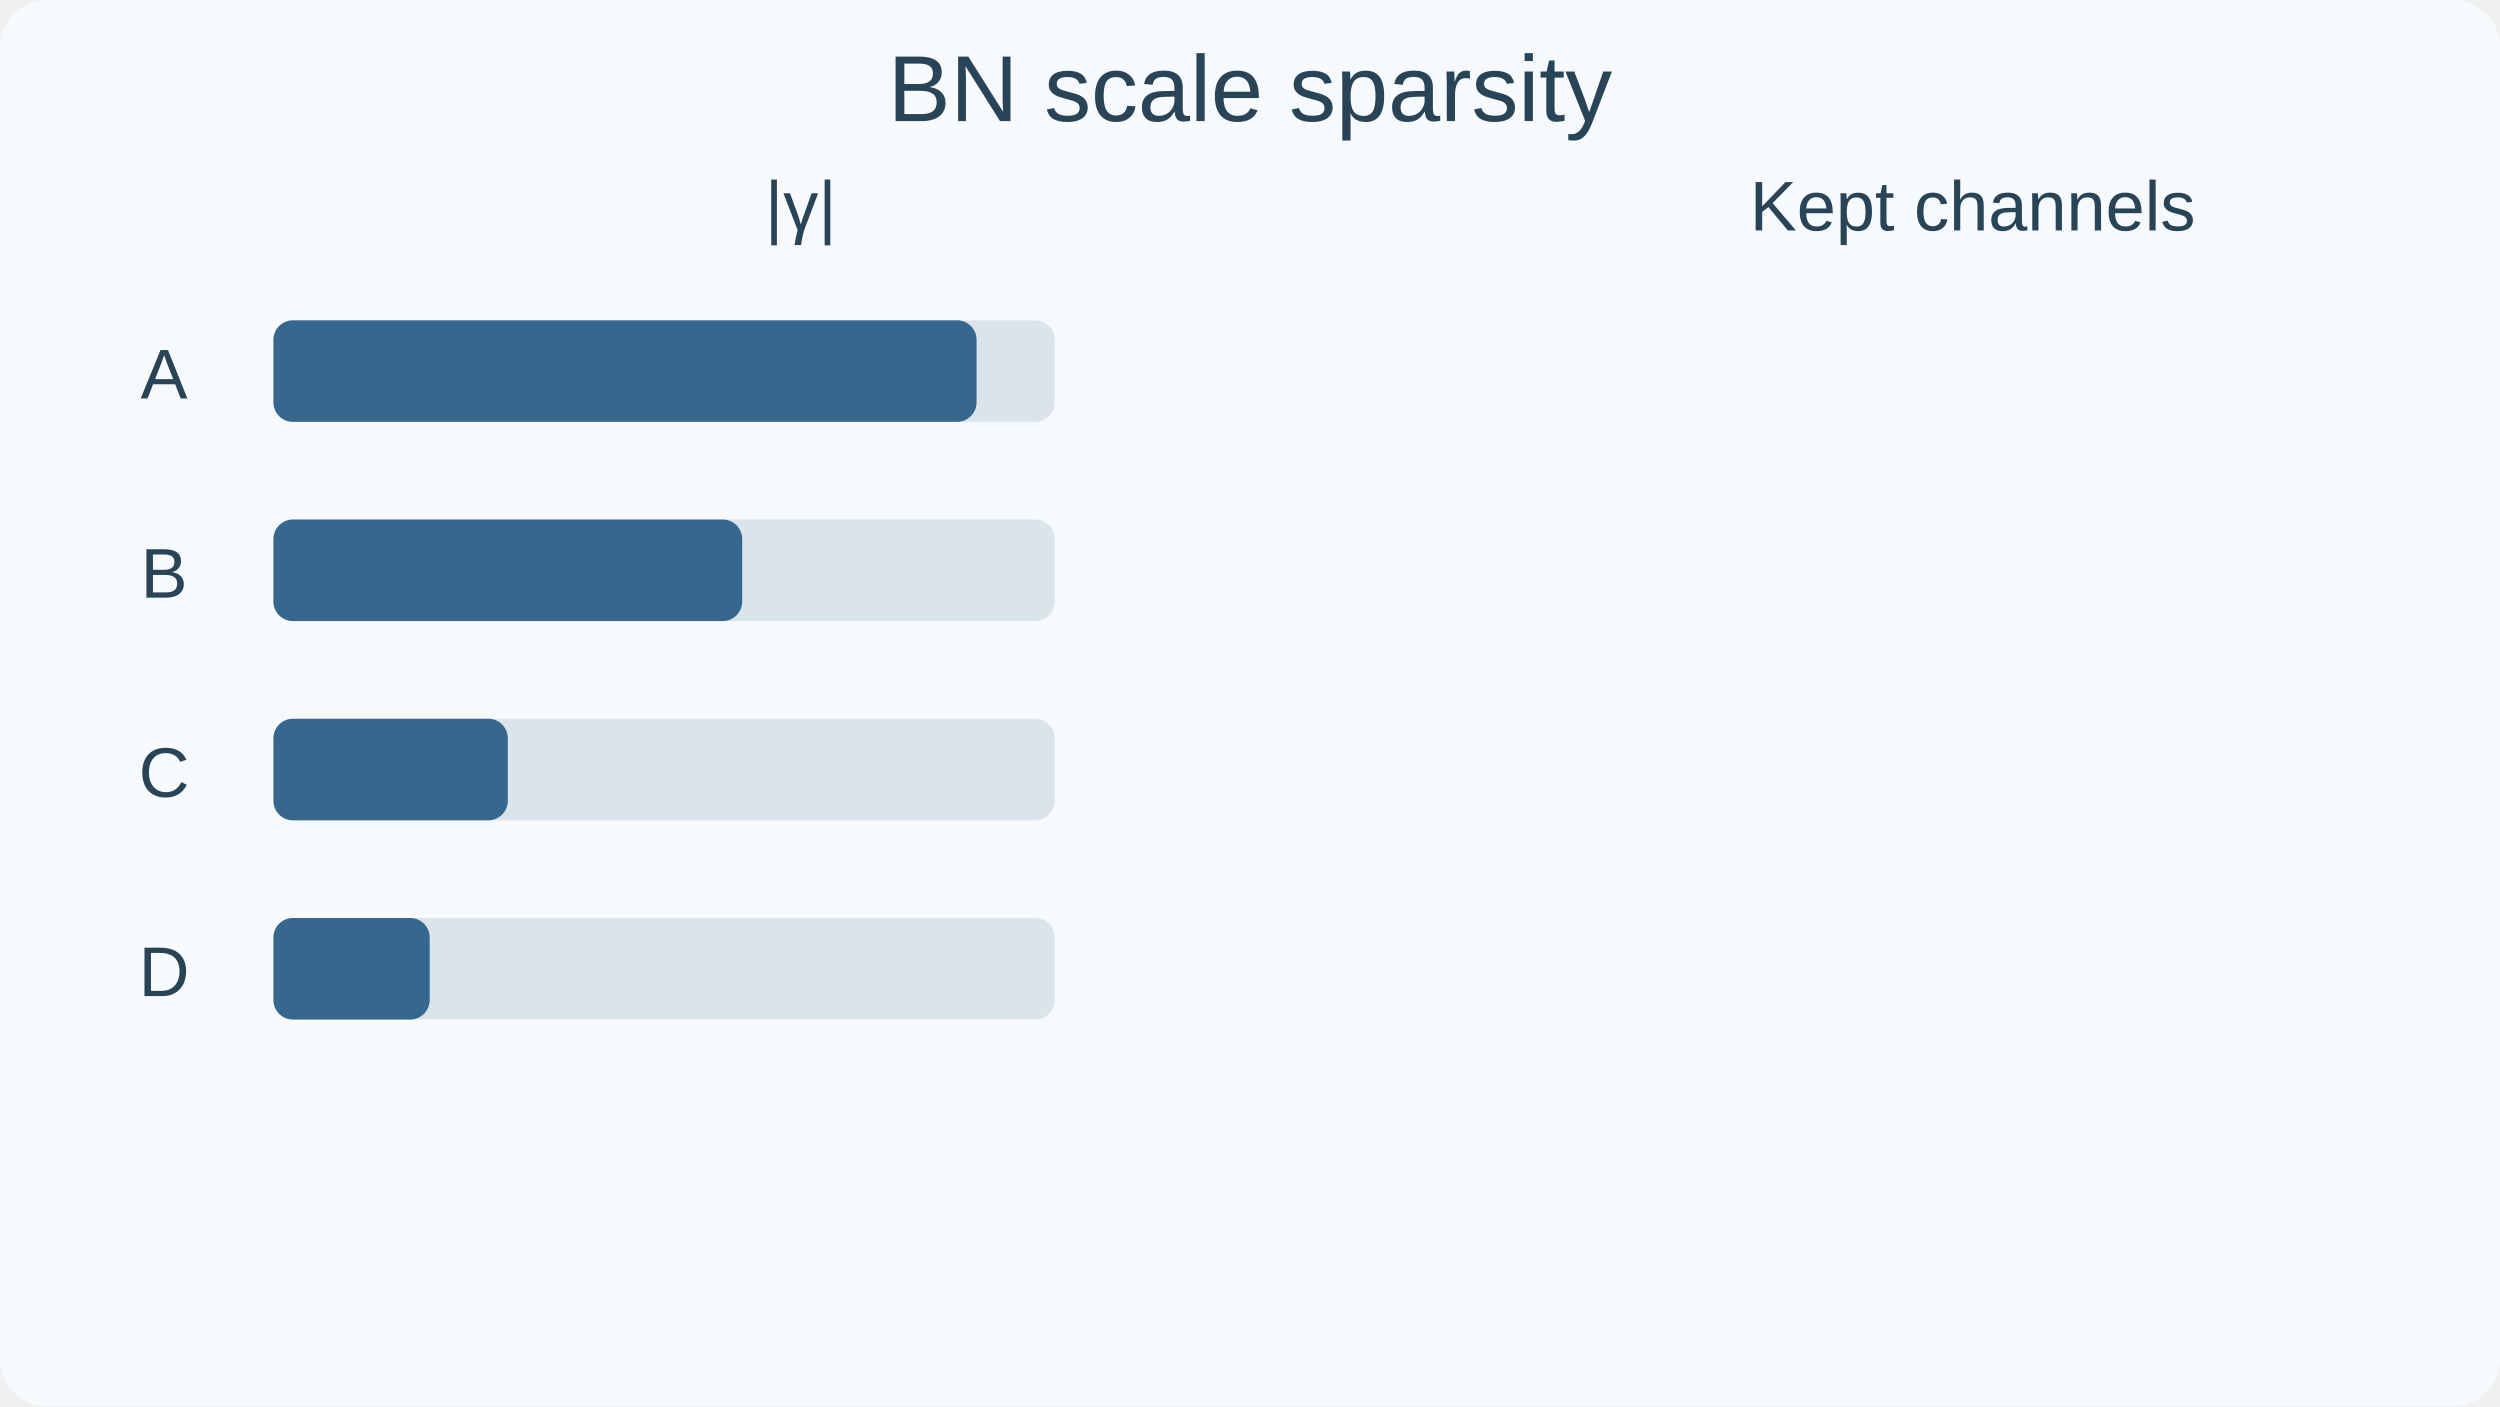
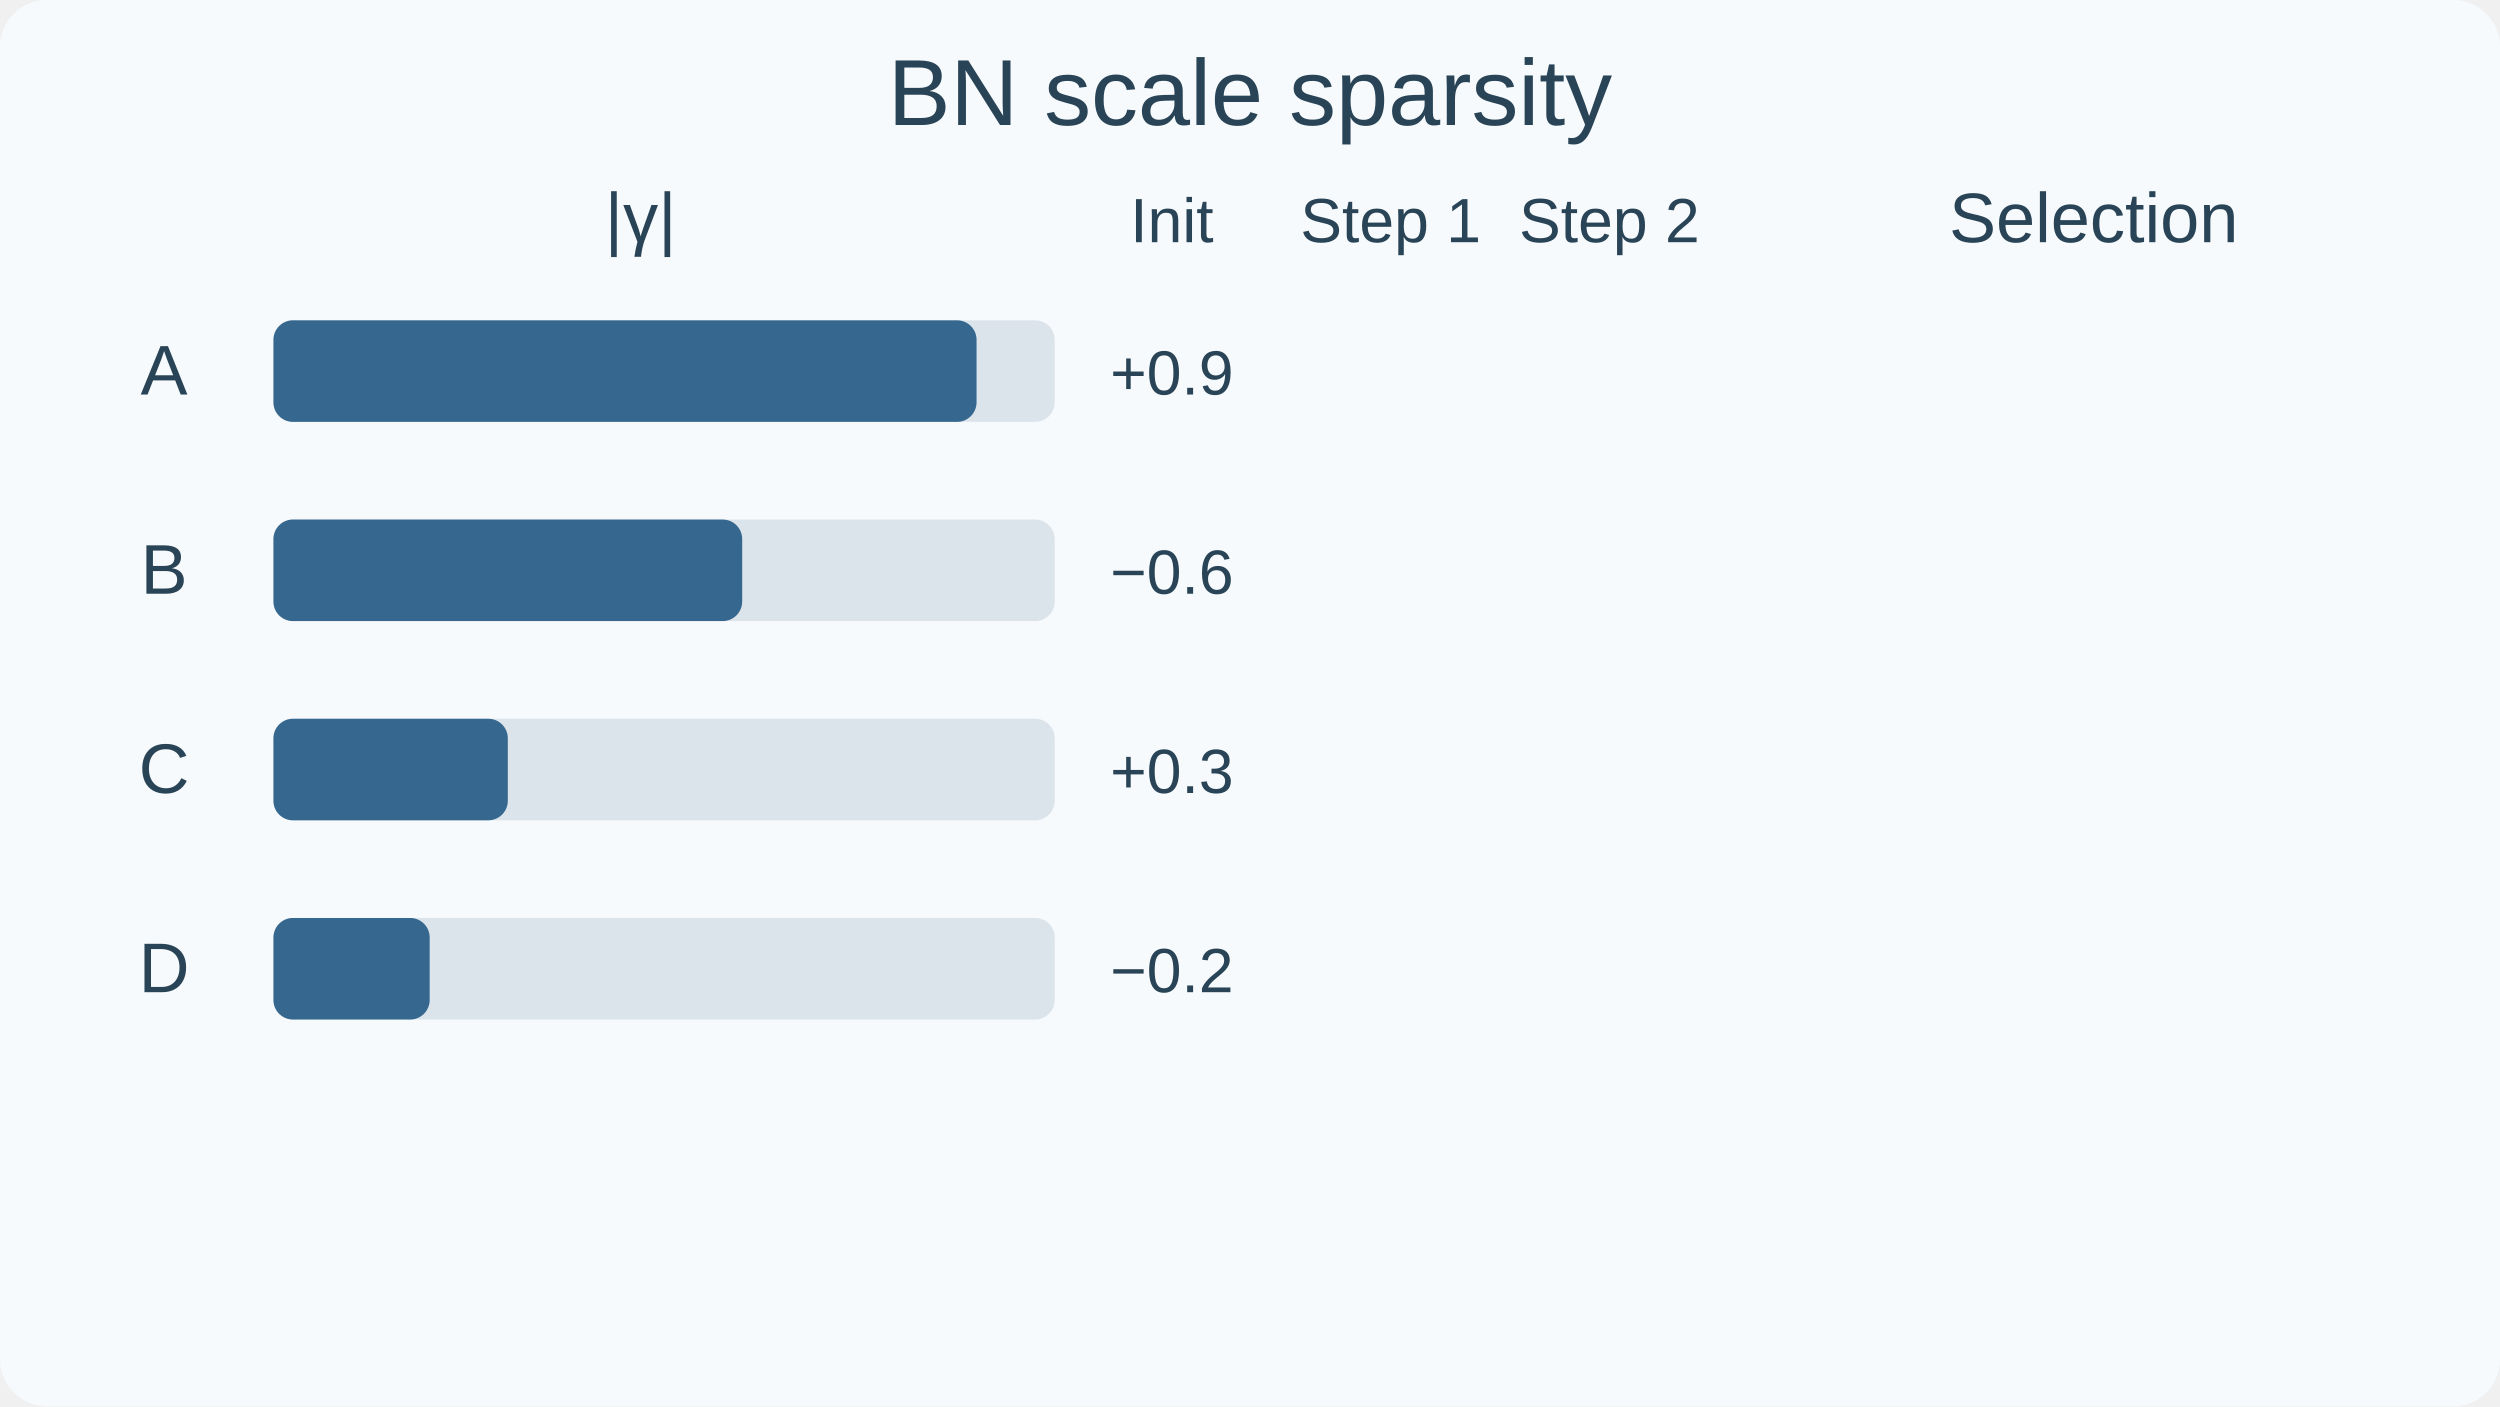
<svg xmlns="http://www.w3.org/2000/svg" viewBox="0 0 640 360" role="img" aria-labelledby="title desc">
  <rect width="640" height="360" rx="12" fill="#f7fafc" />
  <g font-family="Arial,Helvetica,sans-serif">
-     <text x="320" y="31" font-size="24" fill="#294456" text-anchor="middle">BN scale sparsity</text>
-     <text x="205" y="59" font-size="18" fill="#294456" text-anchor="middle">|γ|</text>
-     <text x="505" y="59" font-size="18" fill="#294456" text-anchor="middle">Kept channels</text>
-     <text x="42" y="102" font-size="18" fill="#294456" text-anchor="middle">A</text>
+     <text x="320" y="32" font-size="24" fill="#294456" text-anchor="middle">BN scale sparsity</text>
+     <text x="164" y="62" font-size="18" fill="#294456" text-anchor="middle">|γ|</text>
+     <text x="300" y="62" font-size="16" fill="#294456" text-anchor="middle">Init</text>
+     <text x="356" y="62" font-size="16" fill="#294456" text-anchor="middle">Step 1</text>
+     <text x="412" y="62" font-size="16" fill="#294456" text-anchor="middle">Step 2</text>
+     <text x="536" y="62" font-size="18" fill="#294456" text-anchor="middle">Selection</text>
+     <text x="42" y="101" font-size="18" fill="#294456" text-anchor="middle">A</text>
    <rect x="70" y="82" width="200" height="26" rx="5" fill="#dce4eb" />
    <rect x="70" y="82" width="180" height="26" rx="5" fill="#35678f">
-       <animate attributeName="width" values="180;180;160;160;140;140;180" keyTimes="0;.10;.28;.36;.54;.98;1" dur="12s" repeatCount="indefinite" />
+       <animate attributeName="width" values="180;180;160;160;140;140;180" keyTimes="0;.12;.30;.40;.58;.98;1" dur="12s" repeatCount="indefinite" />
    </rect>
+     <text x="300" y="101" font-size="16" fill="#294456" text-anchor="middle">+0.9</text>
    <g opacity="0">
-       <animate attributeName="opacity" values="0;0;1;1;0" keyTimes="0;0.56;0.6;.98;1" dur="12s" repeatCount="indefinite" />
-       <text x="298" y="101" font-size="16" fill="#294456" text-anchor="middle">+0.7</text>
+       <animate attributeName="opacity" values="0;0;1;1;0" keyTimes="0;.30;.33;.98;1" dur="12s" repeatCount="indefinite" />
+       <text x="356" y="101" font-size="16" fill="#294456" text-anchor="middle">+0.8</text>
    </g>
    <g opacity="0">
-       <animate attributeName="opacity" values="0;0;1;1;0" keyTimes="0;0.72;0.76;.98;1" dur="12s" repeatCount="indefinite" />
-       <path d="M325 95L415 95" stroke="#08756e" stroke-width="2" fill="none" />
-       <rect x="415" y="82" width="180" height="26" rx="5" fill="#08756e" />
-       <text x="505" y="101" font-size="17" fill="#ffffff" text-anchor="middle">A</text>
+       <animate attributeName="opacity" values="0;0;1;1;0" keyTimes="0;.58;.61;.98;1" dur="12s" repeatCount="indefinite" />
+       <text x="412" y="101" font-size="16" fill="#08756e" text-anchor="middle">+0.7</text>
    </g>
-     <text x="42" y="153" font-size="18" fill="#294456" text-anchor="middle">B</text>
+     <g opacity="0">
+       <animate attributeName="opacity" values="0;0;1;1;0" keyTimes="0;.76;.80;.98;1" dur="12s" repeatCount="indefinite" />
+       <path d="M445 95H476m-6 -4 6 4-6 4" stroke="#08756e" stroke-width="2" fill="none" />
+       <rect x="480" y="82" width="112" height="26" rx="5" fill="#08756e" />
+       <text x="536" y="101" font-size="17" fill="#ffffff" text-anchor="middle">A</text>
+     </g>
+     <text x="42" y="152" font-size="18" fill="#294456" text-anchor="middle">B</text>
    <rect x="70" y="133" width="200" height="26" rx="5" fill="#dce4eb" />
    <rect x="70" y="133" width="120" height="26" rx="5" fill="#35678f">
-       <animate attributeName="width" values="120;120;100;100;80;80;120" keyTimes="0;.10;.28;.36;.54;.98;1" dur="12s" repeatCount="indefinite" />
+       <animate attributeName="width" values="120;120;100;100;80;80;120" keyTimes="0;.12;.30;.40;.58;.98;1" dur="12s" repeatCount="indefinite" />
    </rect>
+     <text x="300" y="152" font-size="16" fill="#294456" text-anchor="middle">−0.6</text>
    <g opacity="0">
-       <animate attributeName="opacity" values="0;0;1;1;0" keyTimes="0;0.56;0.6;.98;1" dur="12s" repeatCount="indefinite" />
-       <text x="298" y="152" font-size="16" fill="#294456" text-anchor="middle">−0.4</text>
+       <animate attributeName="opacity" values="0;0;1;1;0" keyTimes="0;.30;.33;.98;1" dur="12s" repeatCount="indefinite" />
+       <text x="356" y="152" font-size="16" fill="#294456" text-anchor="middle">−0.5</text>
    </g>
    <g opacity="0">
-       <animate attributeName="opacity" values="0;0;1;1;0" keyTimes="0;0.72;0.76;.98;1" dur="12s" repeatCount="indefinite" />
-       <path d="M325 146L415 146" stroke="#08756e" stroke-width="2" fill="none" />
-       <rect x="415" y="133" width="180" height="26" rx="5" fill="#08756e" />
-       <text x="505" y="152" font-size="17" fill="#ffffff" text-anchor="middle">B</text>
+       <animate attributeName="opacity" values="0;0;1;1;0" keyTimes="0;.58;.61;.98;1" dur="12s" repeatCount="indefinite" />
+       <text x="412" y="152" font-size="16" fill="#08756e" text-anchor="middle">−0.4</text>
    </g>
-     <text x="42" y="204" font-size="18" fill="#294456" text-anchor="middle">C</text>
+     <g opacity="0">
+       <animate attributeName="opacity" values="0;0;1;1;0" keyTimes="0;.76;.80;.98;1" dur="12s" repeatCount="indefinite" />
+       <path d="M445 146H476m-6 -4 6 4-6 4" stroke="#08756e" stroke-width="2" fill="none" />
+       <rect x="480" y="133" width="112" height="26" rx="5" fill="#08756e" />
+       <text x="536" y="152" font-size="17" fill="#ffffff" text-anchor="middle">B</text>
+     </g>
+     <text x="42" y="203" font-size="18" fill="#294456" text-anchor="middle">C</text>
    <rect x="70" y="184" width="200" height="26" rx="5" fill="#dce4eb" />
    <rect x="70" y="184" width="60" height="26" rx="5" fill="#35678f">
-       <animate attributeName="width" values="60;60;40;40;20;20;60" keyTimes="0;.10;.28;.36;.54;.98;1" dur="12s" repeatCount="indefinite" />
+       <animate attributeName="width" values="60;60;40;40;20;20;60" keyTimes="0;.12;.30;.40;.58;.98;1" dur="12s" repeatCount="indefinite" />
    </rect>
+     <text x="300" y="203" font-size="16" fill="#294456" text-anchor="middle">+0.3</text>
    <g opacity="0">
-       <animate attributeName="opacity" values="0;0;1;1;0" keyTimes="0;0.56;0.6;.98;1" dur="12s" repeatCount="indefinite" />
-       <text x="298" y="203" font-size="16" fill="#294456" text-anchor="middle">+0.1</text>
+       <animate attributeName="opacity" values="0;0;1;1;0" keyTimes="0;.30;.33;.98;1" dur="12s" repeatCount="indefinite" />
+       <text x="356" y="203" font-size="16" fill="#294456" text-anchor="middle">+0.2</text>
    </g>
    <g opacity="0">
-       <animate attributeName="opacity" values="0;0;1;1;0" keyTimes="0;0.72;0.76;.98;1" dur="12s" repeatCount="indefinite" />
-       <text x="465" y="204" font-size="24" fill="#a26420" text-anchor="middle">×</text>
+       <animate attributeName="opacity" values="0;0;1;1;0" keyTimes="0;.58;.61;.98;1" dur="12s" repeatCount="indefinite" />
+       <text x="412" y="203" font-size="16" fill="#08756e" text-anchor="middle">+0.1</text>
    </g>
-     <text x="42" y="255" font-size="18" fill="#294456" text-anchor="middle">D</text>
+     <g opacity="0">
+       <animate attributeName="opacity" values="0;0;1;1;0" keyTimes="0;.76;.80;.98;1" dur="12s" repeatCount="indefinite" />
+       <text x="536" y="204" font-size="25" fill="#a26420" text-anchor="middle">×</text>
+     </g>
+     <text x="42" y="254" font-size="18" fill="#294456" text-anchor="middle">D</text>
    <rect x="70" y="235" width="200" height="26" rx="5" fill="#dce4eb" />
    <rect x="70" y="235" width="40" height="26" rx="5" fill="#35678f">
-       <animate attributeName="width" values="40;40;20;20;0;0;40" keyTimes="0;.10;.28;.36;.54;.98;1" dur="12s" repeatCount="indefinite" />
+       <animate attributeName="width" values="40;40;20;20;0;0;40" keyTimes="0;.12;.30;.40;.58;.98;1" dur="12s" repeatCount="indefinite" />
    </rect>
+     <text x="300" y="254" font-size="16" fill="#294456" text-anchor="middle">−0.2</text>
    <g opacity="0">
-       <animate attributeName="opacity" values="0;0;1;1;0" keyTimes="0;0.56;0.6;.98;1" dur="12s" repeatCount="indefinite" />
-       <text x="298" y="254" font-size="16" fill="#294456" text-anchor="middle">0.0</text>
+       <animate attributeName="opacity" values="0;0;1;1;0" keyTimes="0;.30;.33;.98;1" dur="12s" repeatCount="indefinite" />
+       <text x="356" y="254" font-size="16" fill="#294456" text-anchor="middle">−0.1</text>
    </g>
    <g opacity="0">
-       <animate attributeName="opacity" values="0;0;1;1;0" keyTimes="0;0.72;0.76;.98;1" dur="12s" repeatCount="indefinite" />
-       <text x="465" y="255" font-size="24" fill="#a26420" text-anchor="middle">×</text>
+       <animate attributeName="opacity" values="0;0;1;1;0" keyTimes="0;.58;.61;.98;1" dur="12s" repeatCount="indefinite" />
+       <text x="412" y="254" font-size="16" fill="#08756e" text-anchor="middle">0.0</text>
    </g>
    <g opacity="0">
-       <animate attributeName="opacity" values="0;0;1;1;0" keyTimes="0;0.62;0.66;.98;1" dur="12s" repeatCount="indefinite" />
-       <path d="M100 70V283" stroke="#a26420" stroke-width="2" stroke-dasharray="5 4" />
-       <text x="110" y="303" font-size="16" fill="#a26420" text-anchor="middle">τ = 0.15</text>
+       <animate attributeName="opacity" values="0;0;1;1;0" keyTimes="0;.76;.80;.98;1" dur="12s" repeatCount="indefinite" />
+       <text x="536" y="255" font-size="25" fill="#a26420" text-anchor="middle">×</text>
    </g>
    <g opacity="0">
-       <animate attributeName="opacity" values="0;0;1;1;0" keyTimes="0;0.82;0.86;.98;1" dur="12s" repeatCount="indefinite" />
+       <animate attributeName="opacity" values="0;0;1;1;0" keyTimes="0;.66;.70;.98;1" dur="12s" repeatCount="indefinite" />
+       <path d="M100 73V278" stroke="#a26420" stroke-width="2" stroke-dasharray="5 4" />
+       <text x="112" y="302" font-size="16" fill="#a26420" text-anchor="middle">τ = 0.15</text>
+     </g>
+     <g opacity="0">
+       <animate attributeName="opacity" values="0;0;1;1;0" keyTimes="0;.84;.88;.98;1" dur="12s" repeatCount="indefinite" />
      <text x="320" y="337" font-size="23" fill="#08756e" text-anchor="middle">4 → 2 channels</text>
    </g>
  </g>
</svg>
